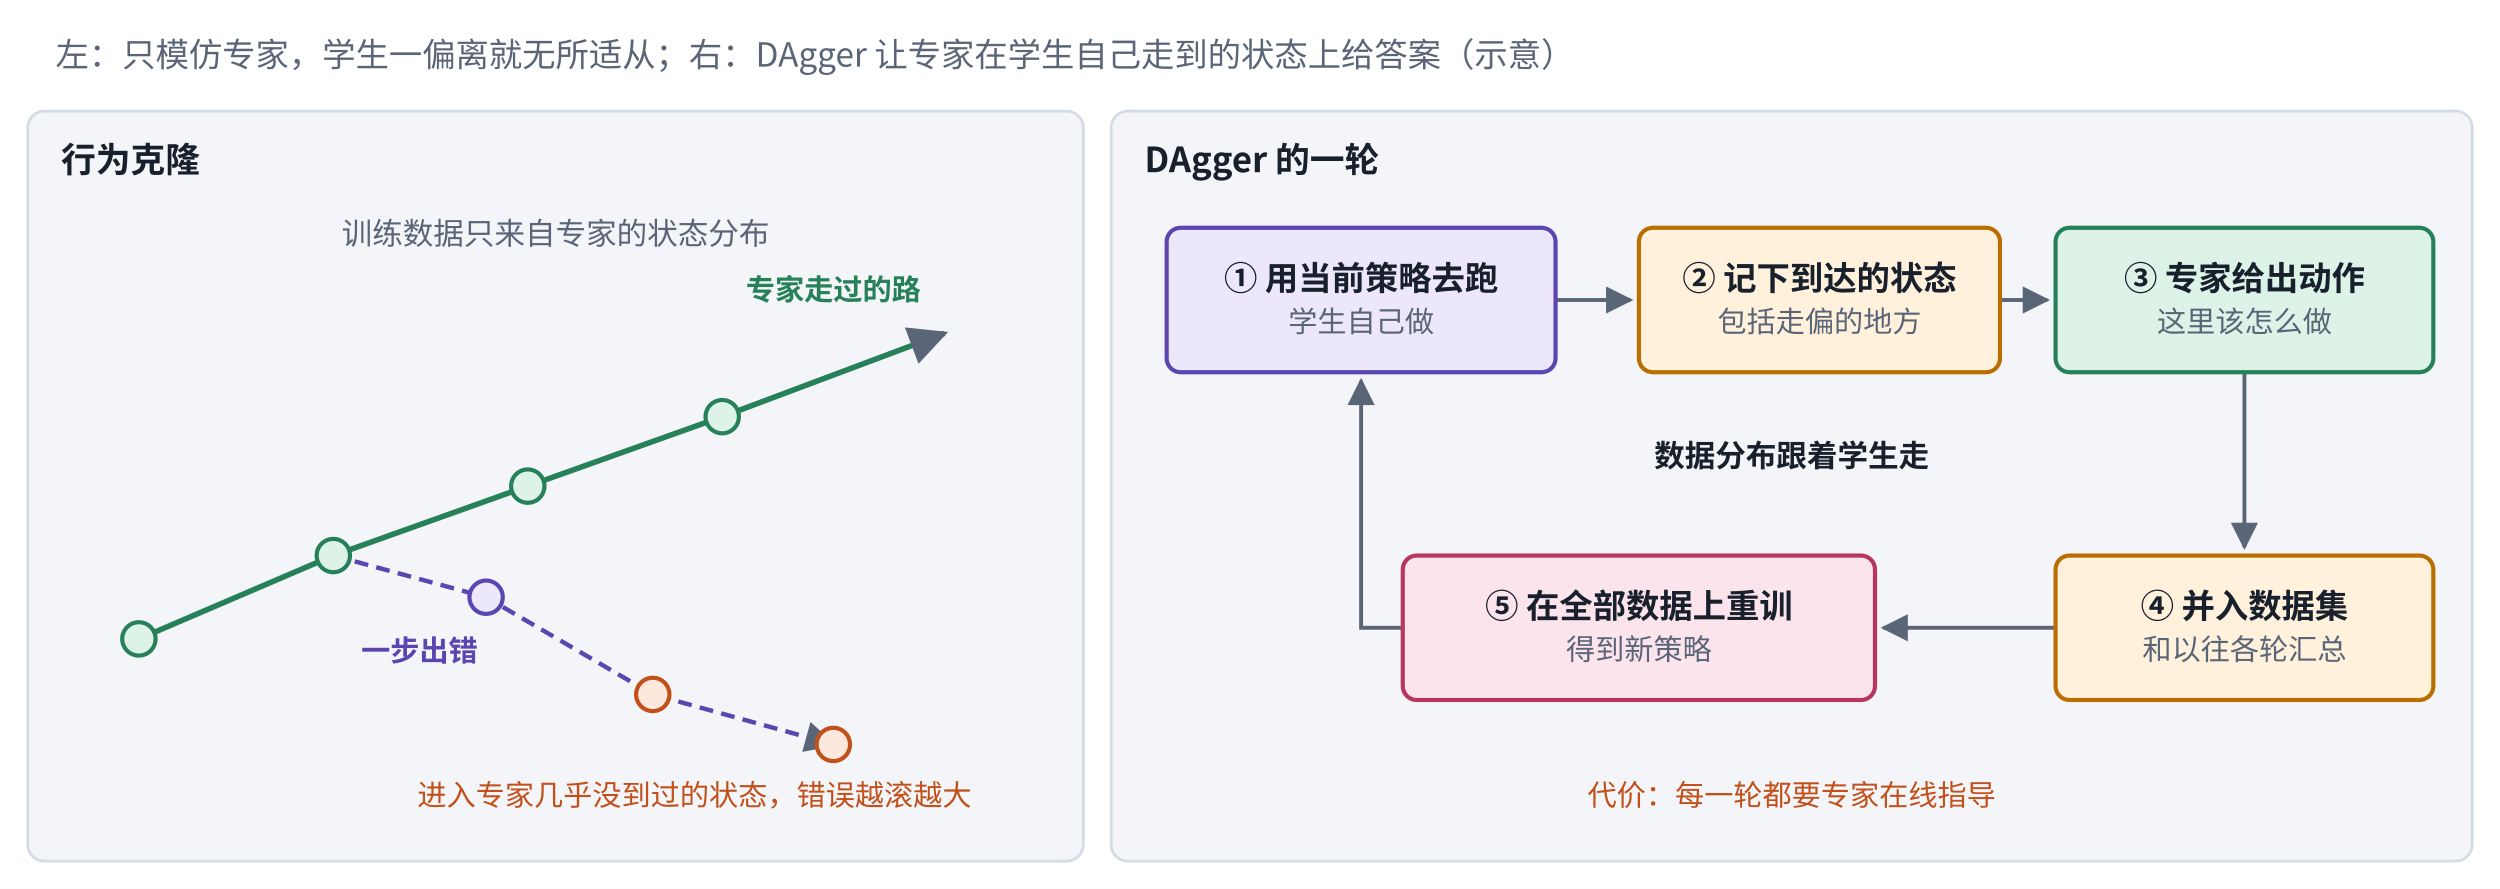
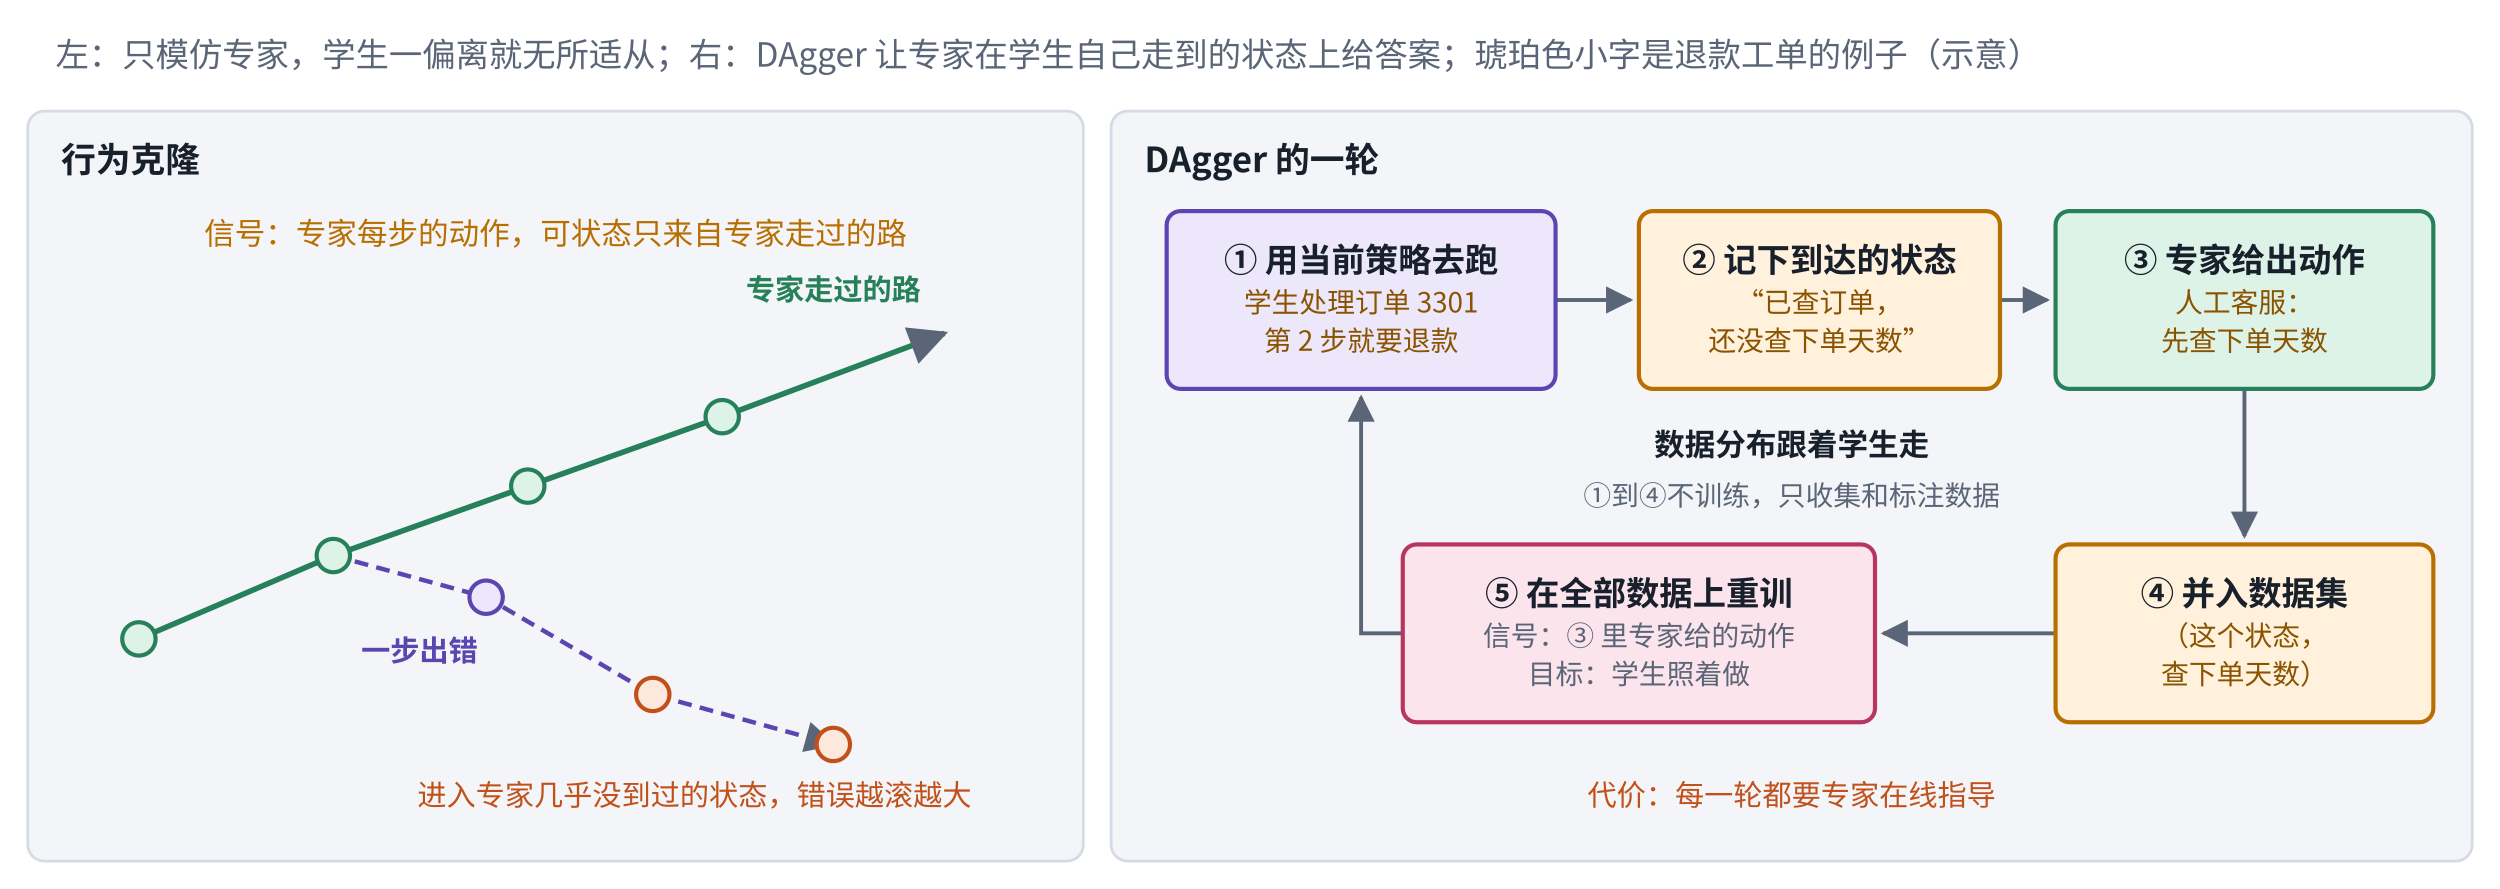
<svg xmlns="http://www.w3.org/2000/svg" viewBox="0 0 900 320" width="900" height="320" role="img" aria-label="行为克隆与 DAgger">
  <defs>
    <marker id="ah-bcvsdagger" viewBox="0 0 10 10" refX="9" refY="5" markerWidth="7" markerHeight="7" orient="auto-start-reverse">
      <path d="M0,0 L10,5 L0,10 z" fill="#5A6577" />
    </marker>
  </defs>
  <rect x="0" y="0" width="900" height="320" fill="#ffffff" />
  <rect x="10" y="40" width="380" height="270" rx="6" fill="#F3F5F8" stroke="#D5DBE4" stroke-width="1" />
  <path d="M50,230 L120,200 L190,175 L260,150 L340,120" fill="none" stroke="#26805A" stroke-width="2" marker-end="url(#ah-bcvsdagger)" />
  <path d="M120,200 L175,215 L235,250 L300,268" fill="none" stroke="#5B45B0" stroke-width="1.6" stroke-dasharray="5 3" marker-end="url(#ah-bcvsdagger)" />
  <rect x="400" y="40" width="490" height="270" rx="6" fill="#F3F5F8" stroke="#D5DBE4" stroke-width="1" />
  <path d="M560,108 L587,108" fill="none" stroke="#5A6577" stroke-width="1.4" marker-end="url(#ah-bcvsdagger)" />
  <path d="M720,108 L737,108" fill="none" stroke="#5A6577" stroke-width="1.4" marker-end="url(#ah-bcvsdagger)" />
-   <path d="M808,134 L808,197" fill="none" stroke="#5A6577" stroke-width="1.4" marker-end="url(#ah-bcvsdagger)" />
-   <path d="M740,226 L678,226" fill="none" stroke="#5A6577" stroke-width="1.4" marker-end="url(#ah-bcvsdagger)" />
-   <path d="M505,226 L490,226 L490,137" fill="none" stroke="#5A6577" stroke-width="1.4" marker-end="url(#ah-bcvsdagger)" />
+   <path d="M808,140 L808,193" fill="none" stroke="#5A6577" stroke-width="1.4" marker-end="url(#ah-bcvsdagger)" />
+   <path d="M740,228 L678,228" fill="none" stroke="#5A6577" stroke-width="1.4" marker-end="url(#ah-bcvsdagger)" />
+   <path d="M505,228 L490,228 L490,143" fill="none" stroke="#5A6577" stroke-width="1.4" marker-end="url(#ah-bcvsdagger)" />
  <circle cx="50" cy="230" r="6" fill="#DDF3E8" stroke="#26805A" stroke-width="1.5" />
  <circle cx="120" cy="200" r="6" fill="#DDF3E8" stroke="#26805A" stroke-width="1.5" />
  <circle cx="190" cy="175" r="6" fill="#DDF3E8" stroke="#26805A" stroke-width="1.5" />
  <circle cx="260" cy="150" r="6" fill="#DDF3E8" stroke="#26805A" stroke-width="1.5" />
  <circle cx="175" cy="215" r="6" fill="#ECE7FB" stroke="#5B45B0" stroke-width="1.5" />
  <circle cx="235" cy="250" r="6" fill="#FDE8DD" stroke="#C2501A" stroke-width="1.5" />
  <circle cx="300" cy="268" r="6" fill="#FDE8DD" stroke="#C2501A" stroke-width="1.5" />
-   <rect x="420" y="82" width="140" height="52" rx="5" fill="#ECE7FB" stroke="#5B45B0" stroke-width="1.5" />
-   <rect x="590" y="82" width="130" height="52" rx="5" fill="#FFF1DC" stroke="#B86E00" stroke-width="1.5" />
-   <rect x="740" y="82" width="136" height="52" rx="5" fill="#DDF3E8" stroke="#26805A" stroke-width="1.5" />
-   <rect x="740" y="200" width="136" height="52" rx="5" fill="#FFF1DC" stroke="#B86E00" stroke-width="1.5" />
-   <rect x="505" y="200" width="170" height="52" rx="5" fill="#FCE4EC" stroke="#B83560" stroke-width="1.5" />
-   <text x="20" y="24" text-anchor="start" font-size="12" font-weight="500" fill="#5A6577" font-family="PingFang SC, Noto Sans CJK SC, Microsoft YaHei, sans-serif">左：只模仿专家，学生一偏离就无所适从；右：DAgger 让专家在学生自己走到的状态上给答案（示意）</text>
+   <rect x="420" y="76" width="140" height="64" rx="5" fill="#ECE7FB" stroke="#5B45B0" stroke-width="1.5" />
+   <rect x="590" y="76" width="130" height="64" rx="5" fill="#FFF1DC" stroke="#B86E00" stroke-width="1.5" />
+   <rect x="740" y="76" width="136" height="64" rx="5" fill="#DDF3E8" stroke="#26805A" stroke-width="1.5" />
+   <rect x="740" y="196" width="136" height="64" rx="5" fill="#FFF1DC" stroke="#B86E00" stroke-width="1.5" />
+   <rect x="505" y="196" width="170" height="64" rx="5" fill="#FCE4EC" stroke="#B83560" stroke-width="1.5" />
+   <text x="20" y="24" text-anchor="start" font-size="12" font-weight="500" fill="#5A6577" font-family="PingFang SC, Noto Sans CJK SC, Microsoft YaHei, sans-serif">左：只模仿专家，学生一偏离就无所适从；右：DAgger 让专家在学生自己走到的状态上给答案；琥珀色小字是退款工单的例子（示意）</text>
  <text x="22" y="62" text-anchor="start" font-size="12.5" font-weight="700" fill="#18202C" font-family="PingFang SC, Noto Sans CJK SC, Microsoft YaHei, sans-serif">行为克隆</text>
  <text x="300" y="108" text-anchor="middle" font-size="10.5" font-weight="600" fill="#26805A" font-family="PingFang SC, Noto Sans CJK SC, Microsoft YaHei, sans-serif">专家走过的路</text>
  <text x="172" y="238" text-anchor="end" font-size="10.5" font-weight="600" fill="#5B45B0" font-family="PingFang SC, Noto Sans CJK SC, Microsoft YaHei, sans-serif">一步出错</text>
  <text x="250" y="290" text-anchor="middle" font-size="10.5" font-weight="500" fill="#C2501A" font-family="PingFang SC, Noto Sans CJK SC, Microsoft YaHei, sans-serif">进入专家几乎没到过的状态，错误越滚越大</text>
-   <text x="200" y="88" text-anchor="middle" font-size="11" font-weight="500" fill="#5A6577" font-family="PingFang SC, Noto Sans CJK SC, Microsoft YaHei, sans-serif">训练数据只来自专家的状态分布</text>
+   <text x="200" y="88" text-anchor="middle" font-size="11" font-weight="500" fill="#B86E00" font-family="PingFang SC, Noto Sans CJK SC, Microsoft YaHei, sans-serif">信号：专家每步的动作，可状态只来自专家走过的路</text>
  <text x="412" y="62" text-anchor="start" font-size="12.5" font-weight="700" fill="#18202C" font-family="PingFang SC, Noto Sans CJK SC, Microsoft YaHei, sans-serif">DAgger 的一轮</text>
-   <text x="490" y="104.475" text-anchor="middle" font-size="12" font-weight="600" fill="#18202C" font-family="PingFang SC, Noto Sans CJK SC, Microsoft YaHei, sans-serif">① 用当前策略去跑</text>
-   <text x="490" y="119.535" text-anchor="middle" font-size="10.5" font-weight="400" fill="#5A6577" font-family="PingFang SC, Noto Sans CJK SC, Microsoft YaHei, sans-serif">学生自己做</text>
-   <text x="655" y="104.475" text-anchor="middle" font-size="12" font-weight="600" fill="#18202C" font-family="PingFang SC, Noto Sans CJK SC, Microsoft YaHei, sans-serif">② 记下到达的状态</text>
-   <text x="655" y="119.535" text-anchor="middle" font-size="10.5" font-weight="400" fill="#5A6577" font-family="PingFang SC, Noto Sans CJK SC, Microsoft YaHei, sans-serif">包括走偏的地方</text>
-   <text x="808" y="104.475" text-anchor="middle" font-size="12" font-weight="600" fill="#18202C" font-family="PingFang SC, Noto Sans CJK SC, Microsoft YaHei, sans-serif">③ 专家给出动作</text>
-   <text x="808" y="119.535" text-anchor="middle" font-size="10.5" font-weight="400" fill="#5A6577" font-family="PingFang SC, Noto Sans CJK SC, Microsoft YaHei, sans-serif">这里该怎么做</text>
-   <text x="808" y="222.475" text-anchor="middle" font-size="12" font-weight="600" fill="#18202C" font-family="PingFang SC, Noto Sans CJK SC, Microsoft YaHei, sans-serif">④ 并入数据集</text>
-   <text x="808" y="237.535" text-anchor="middle" font-size="10.5" font-weight="400" fill="#5A6577" font-family="PingFang SC, Noto Sans CJK SC, Microsoft YaHei, sans-serif">和以往各轮汇总</text>
-   <text x="590" y="222.475" text-anchor="middle" font-size="12" font-weight="600" fill="#18202C" font-family="PingFang SC, Noto Sans CJK SC, Microsoft YaHei, sans-serif">⑤ 在全部数据上重训</text>
-   <text x="590" y="237.535" text-anchor="middle" font-size="10.5" font-weight="400" fill="#5A6577" font-family="PingFang SC, Noto Sans CJK SC, Microsoft YaHei, sans-serif">得到新策略</text>
+   <text x="490" y="97.92" text-anchor="middle" font-size="12" font-weight="600" fill="#18202C" font-family="PingFang SC, Noto Sans CJK SC, Microsoft YaHei, sans-serif">① 用当前策略去跑</text>
+   <text x="490" y="112.48" text-anchor="middle" font-size="10" font-weight="400" fill="#8A5300" font-family="PingFang SC, Noto Sans CJK SC, Microsoft YaHei, sans-serif">学生处理订单 3301</text>
+   <text x="490" y="126.28" text-anchor="middle" font-size="10" font-weight="400" fill="#8A5300" font-family="PingFang SC, Noto Sans CJK SC, Microsoft YaHei, sans-serif">第 2 步就要退款</text>
+   <text x="655" y="97.92" text-anchor="middle" font-size="12" font-weight="600" fill="#18202C" font-family="PingFang SC, Noto Sans CJK SC, Microsoft YaHei, sans-serif">② 记下到达的状态</text>
+   <text x="655" y="112.48" text-anchor="middle" font-size="10" font-weight="400" fill="#8A5300" font-family="PingFang SC, Noto Sans CJK SC, Microsoft YaHei, sans-serif">“已查订单，</text>
+   <text x="655" y="126.28" text-anchor="middle" font-size="10" font-weight="400" fill="#8A5300" font-family="PingFang SC, Noto Sans CJK SC, Microsoft YaHei, sans-serif">还没查下单天数”</text>
+   <text x="808" y="97.92" text-anchor="middle" font-size="12" font-weight="600" fill="#18202C" font-family="PingFang SC, Noto Sans CJK SC, Microsoft YaHei, sans-serif">③ 专家给出动作</text>
+   <text x="808" y="112.48" text-anchor="middle" font-size="10" font-weight="400" fill="#8A5300" font-family="PingFang SC, Noto Sans CJK SC, Microsoft YaHei, sans-serif">人工客服：</text>
+   <text x="808" y="126.28" text-anchor="middle" font-size="10" font-weight="400" fill="#8A5300" font-family="PingFang SC, Noto Sans CJK SC, Microsoft YaHei, sans-serif">先查下单天数</text>
+   <text x="808" y="217.92" text-anchor="middle" font-size="12" font-weight="600" fill="#18202C" font-family="PingFang SC, Noto Sans CJK SC, Microsoft YaHei, sans-serif">④ 并入数据集</text>
+   <text x="808" y="232.48" text-anchor="middle" font-size="10" font-weight="400" fill="#8A5300" font-family="PingFang SC, Noto Sans CJK SC, Microsoft YaHei, sans-serif">（这个状态，</text>
+   <text x="808" y="246.28" text-anchor="middle" font-size="10" font-weight="400" fill="#8A5300" font-family="PingFang SC, Noto Sans CJK SC, Microsoft YaHei, sans-serif">查下单天数）</text>
+   <text x="590" y="217.92" text-anchor="middle" font-size="12" font-weight="600" fill="#18202C" font-family="PingFang SC, Noto Sans CJK SC, Microsoft YaHei, sans-serif">⑤ 在全部数据上重训</text>
+   <text x="590" y="232.48" text-anchor="middle" font-size="10" font-weight="400" fill="#5A6577" font-family="PingFang SC, Noto Sans CJK SC, Microsoft YaHei, sans-serif">信号：③ 里专家给的动作</text>
+   <text x="590" y="246.28" text-anchor="middle" font-size="10" font-weight="400" fill="#5A6577" font-family="PingFang SC, Noto Sans CJK SC, Microsoft YaHei, sans-serif">目标：学生照着做</text>
  <text x="645" y="290" text-anchor="middle" font-size="10.5" font-weight="500" fill="#C2501A" font-family="PingFang SC, Noto Sans CJK SC, Microsoft YaHei, sans-serif">代价：每一轮都要专家在线指导</text>
-   <text x="645" y="168" text-anchor="middle" font-size="11" font-weight="600" fill="#18202C" font-family="PingFang SC, Noto Sans CJK SC, Microsoft YaHei, sans-serif">数据分布跟着学生走</text>
+   <text x="645" y="164" text-anchor="middle" font-size="11" font-weight="600" fill="#18202C" font-family="PingFang SC, Noto Sans CJK SC, Microsoft YaHei, sans-serif">数据分布跟着学生走</text>
+   <text x="645" y="182" text-anchor="middle" font-size="10" font-weight="400" fill="#5A6577" font-family="PingFang SC, Noto Sans CJK SC, Microsoft YaHei, sans-serif">①到④不训练，只收集和标注数据</text>
</svg>
